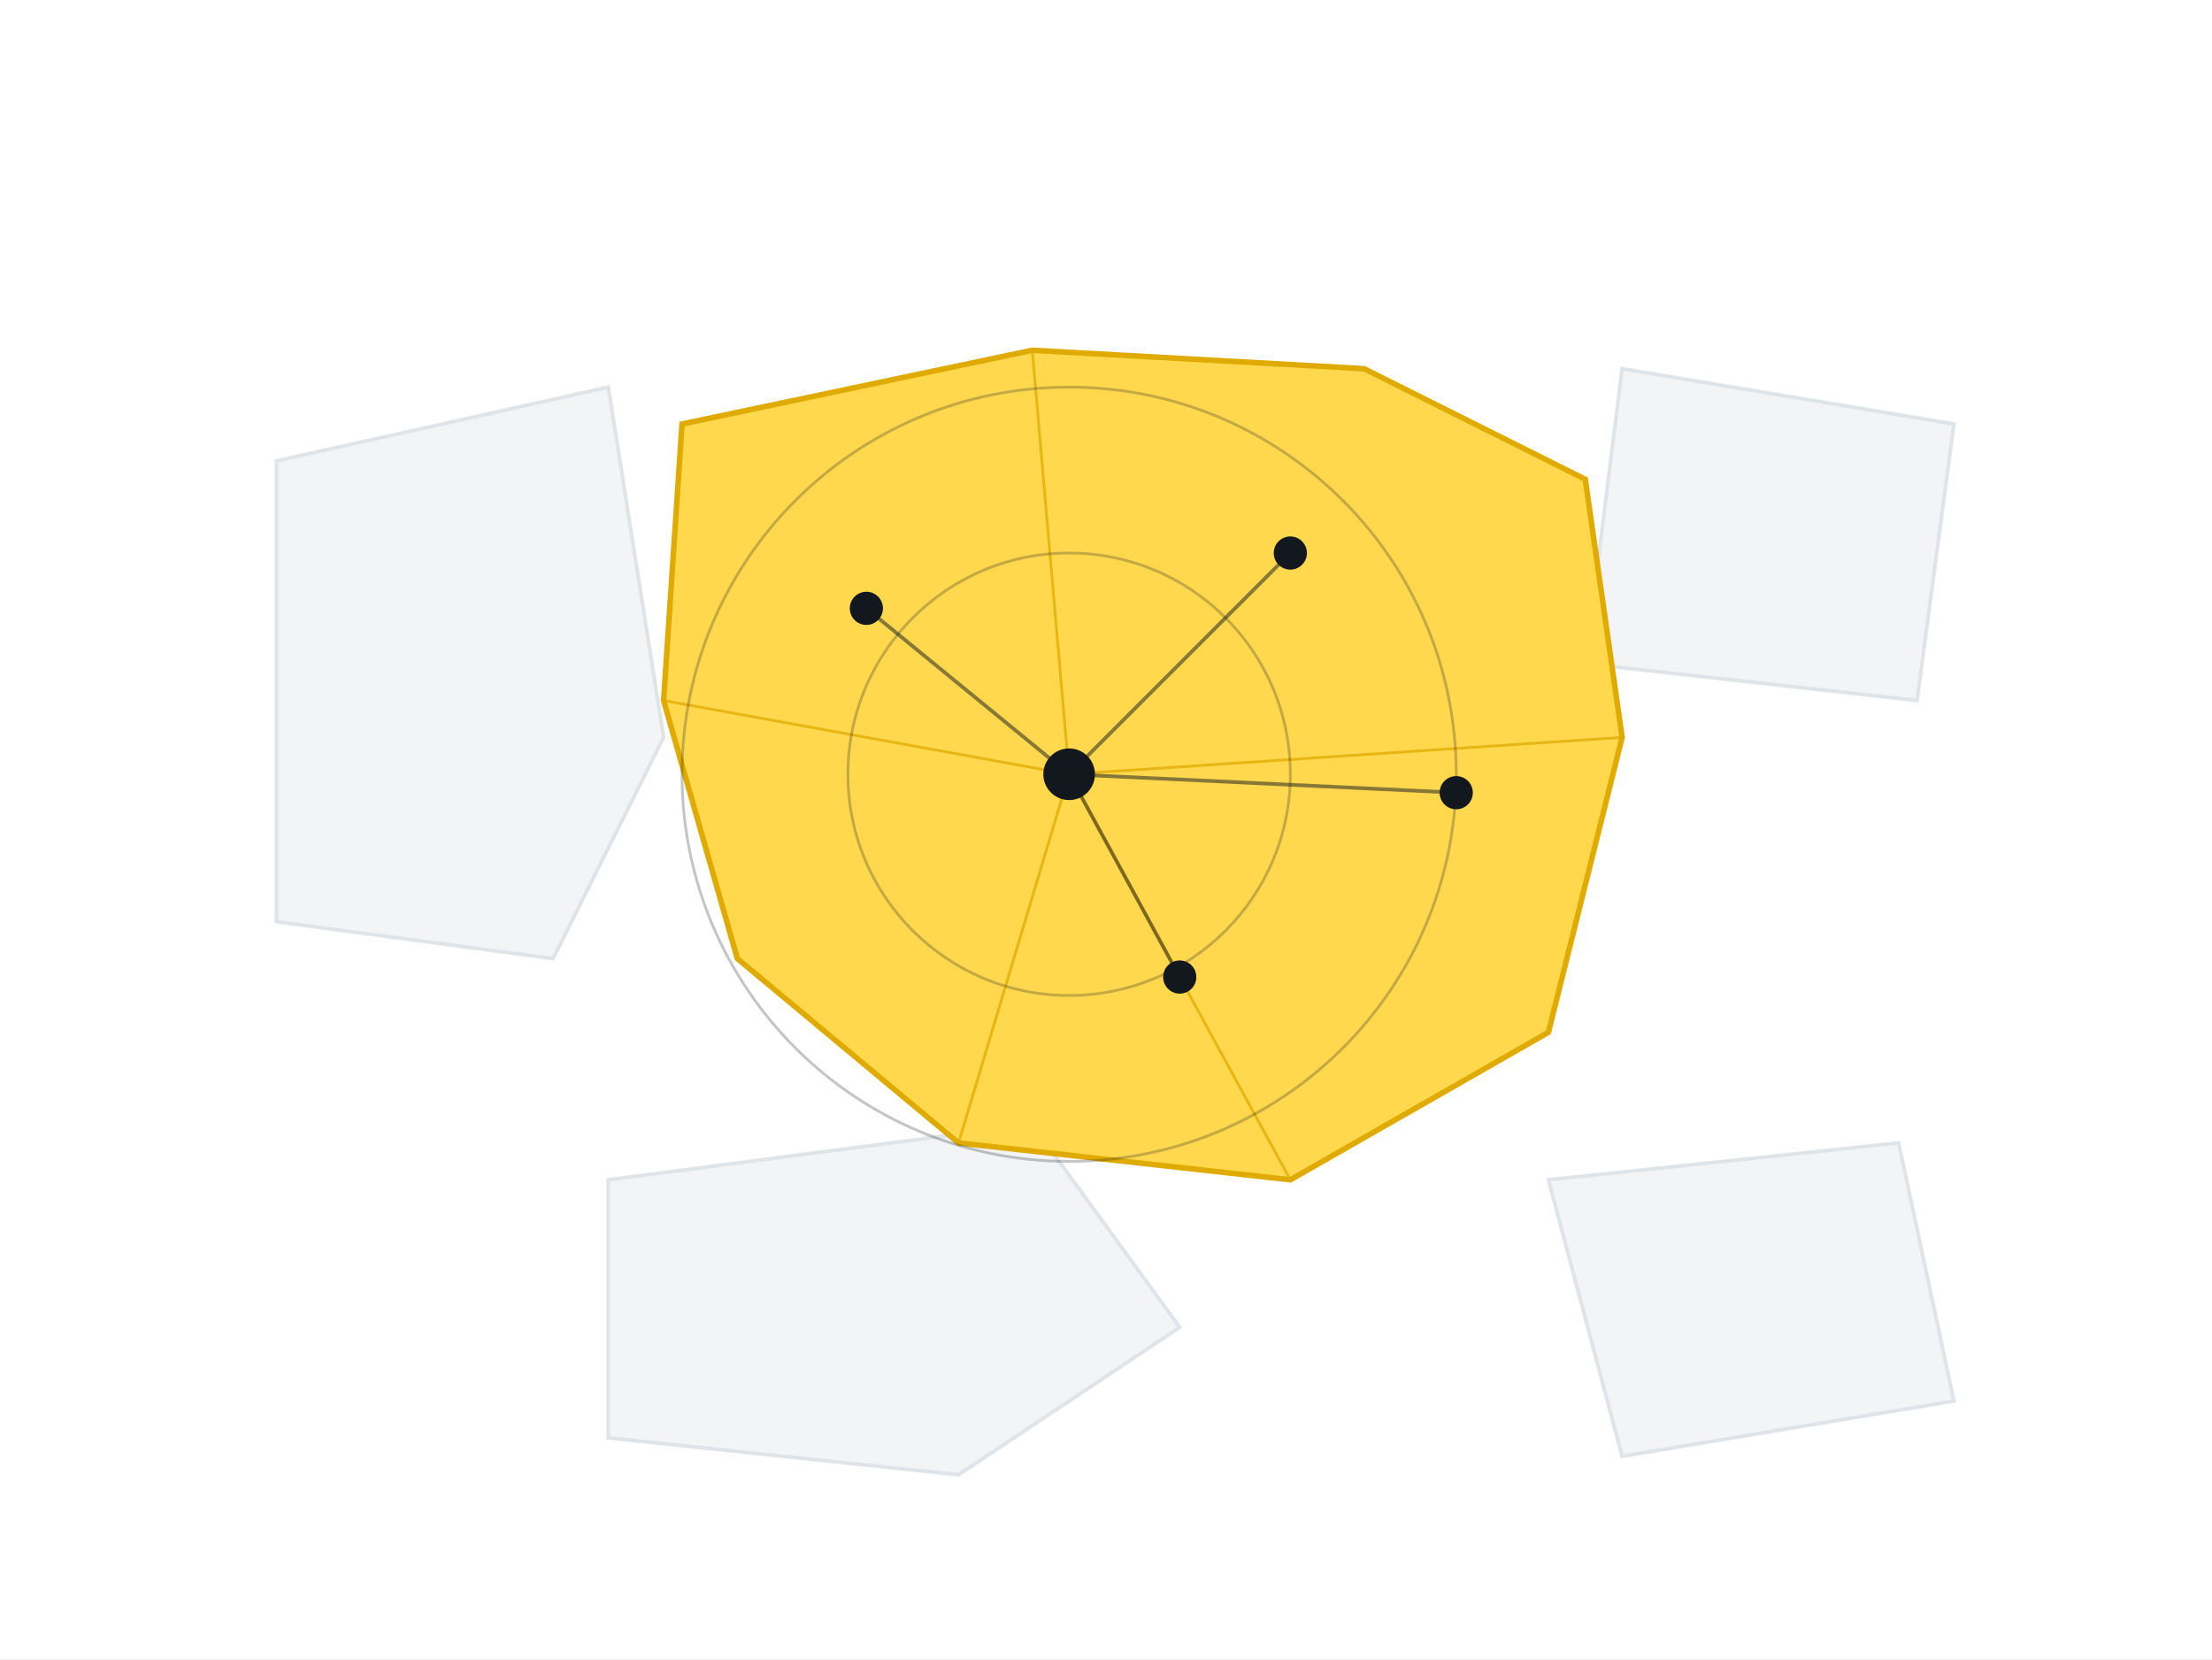
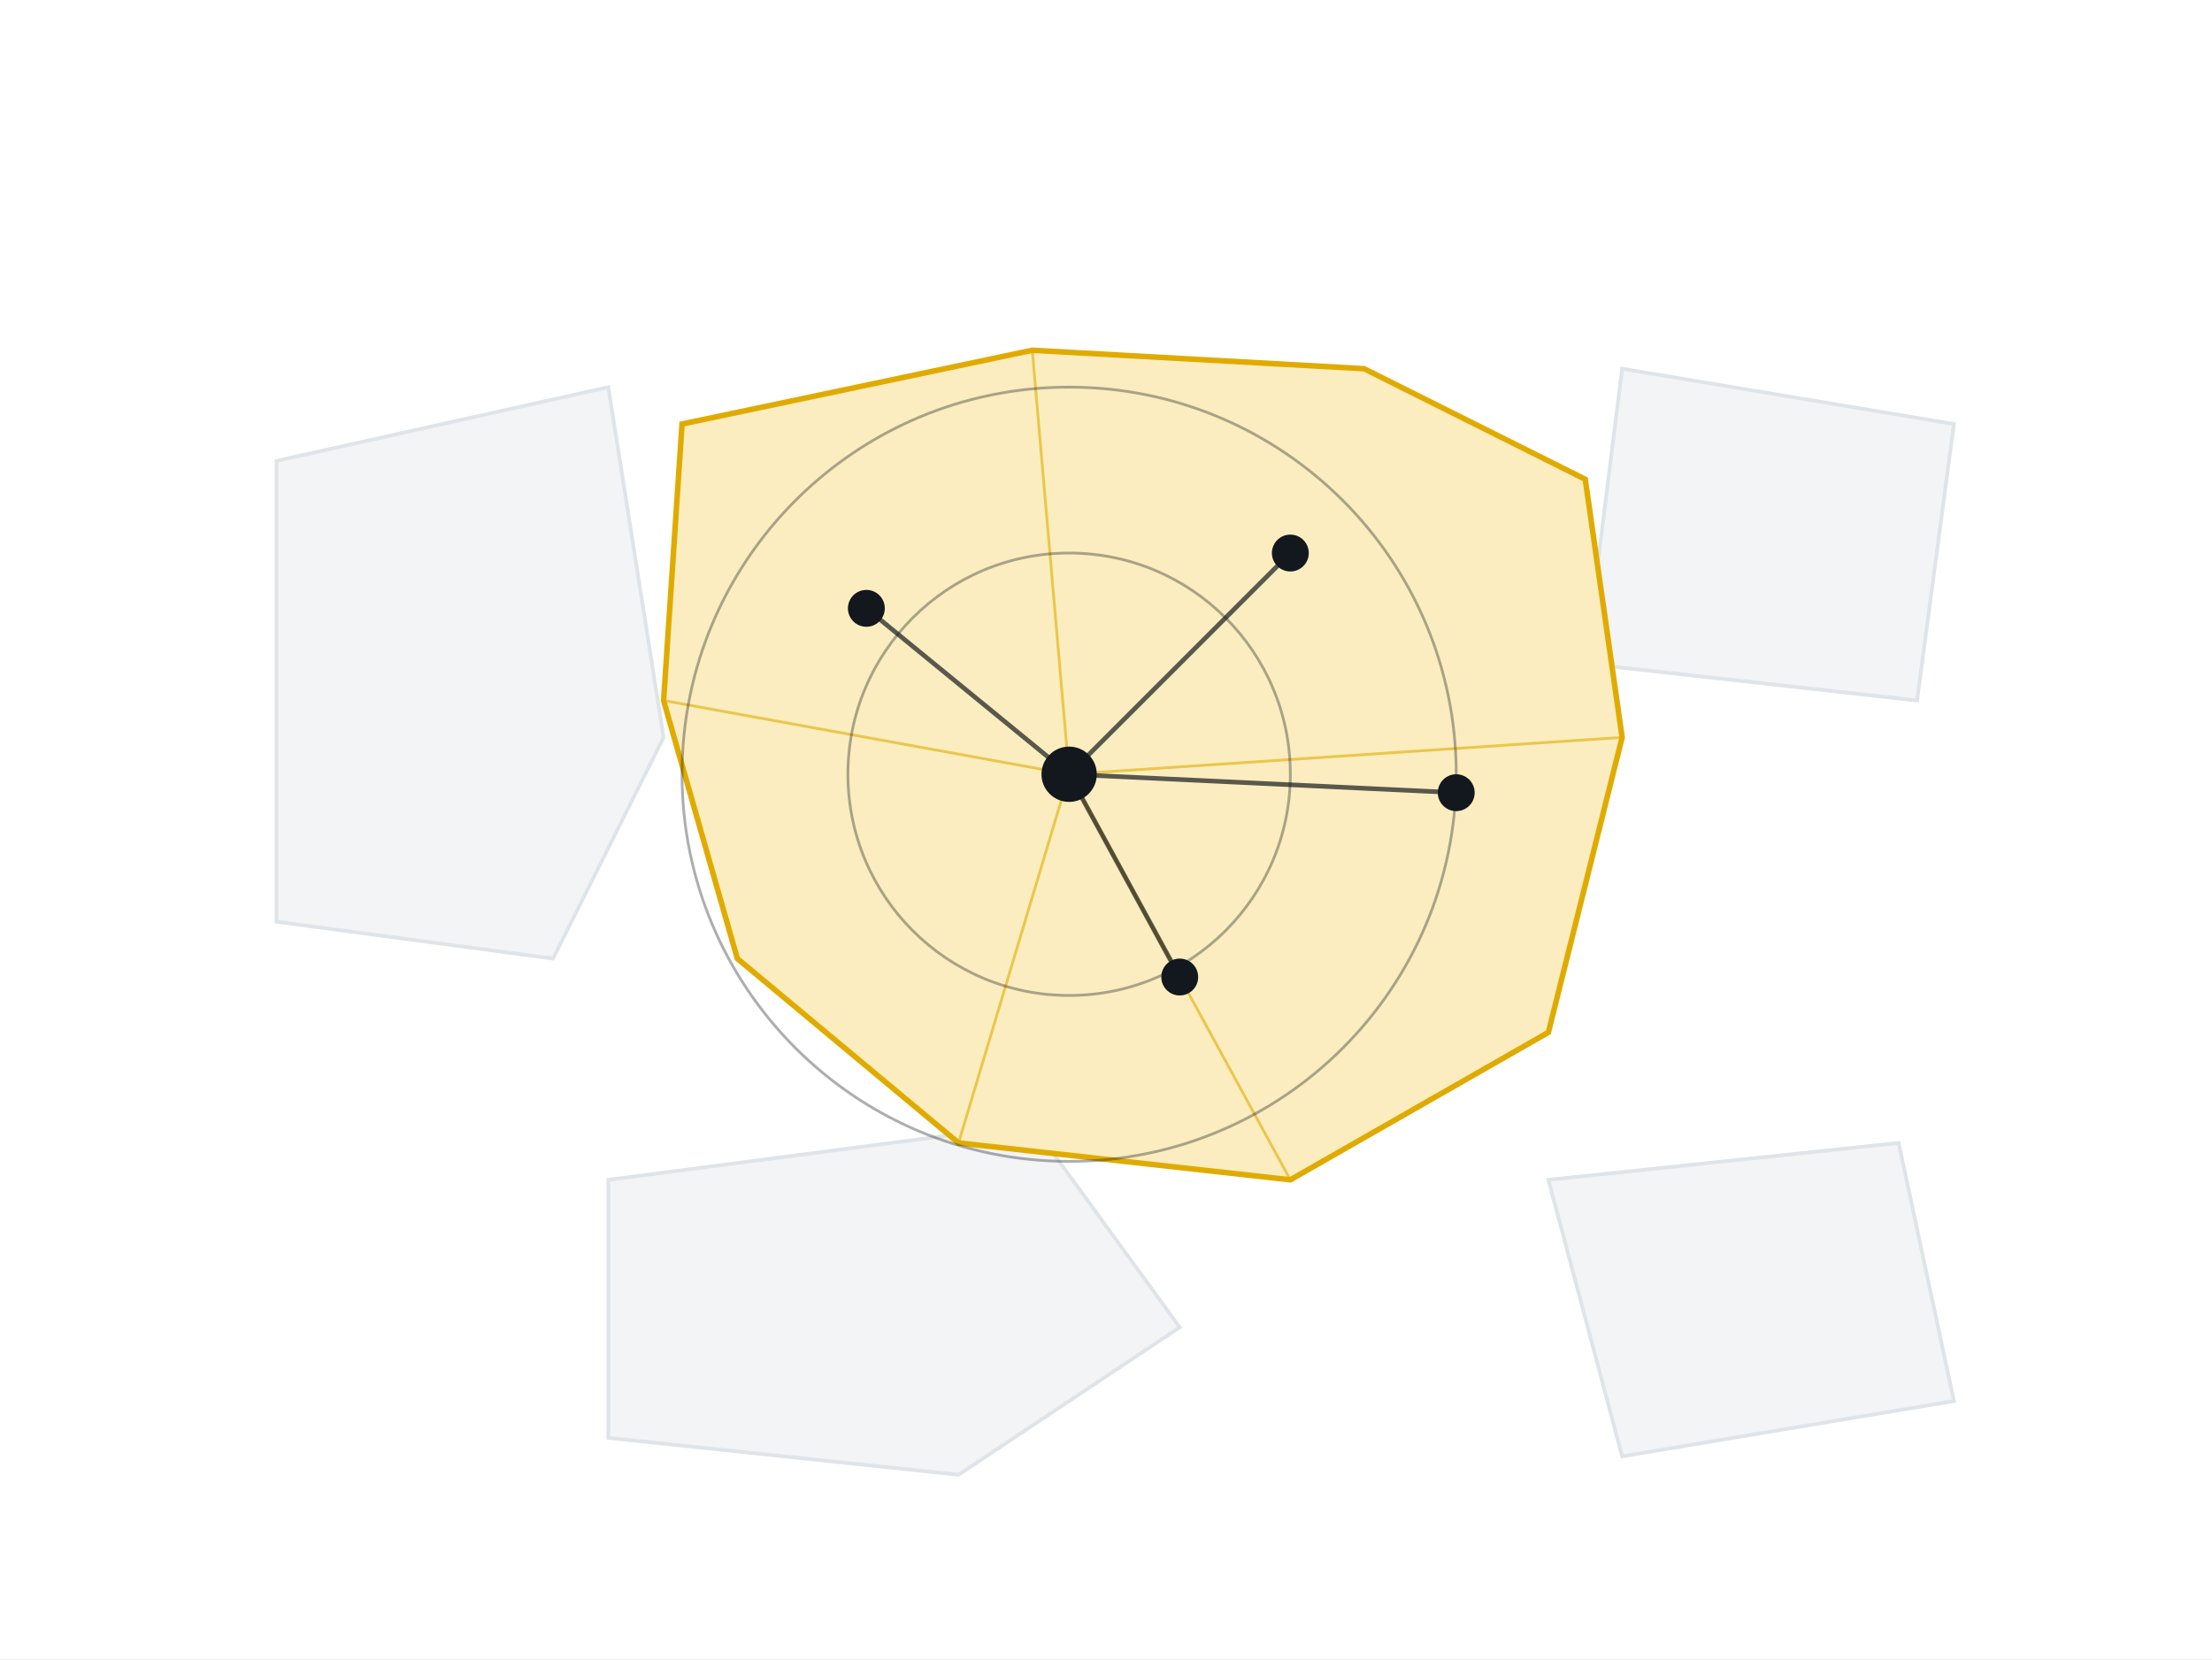
<svg xmlns="http://www.w3.org/2000/svg" viewBox="0 0 1200 900" width="1200" height="900" role="img">
  <rect width="1200" height="900" fill="#ffffff" />
  <g fill="#f2f4f6" stroke="#dfe4e9" stroke-width="2">
    <path d="M150 250 L330 210 L360 400 L300 520 L150 500 Z" />
    <path d="M330 640 L560 610 L640 720 L520 800 L330 780 Z" />
    <path d="M840 640 L1030 620 L1060 760 L880 790 Z" />
    <path d="M880 200 L1060 230 L1040 380 L860 360 Z" />
  </g>
-   <path d="M370 230 L560 190 L740 200 L860 260 L880 400 L840 560 L700 640 L520 620 L400 520 L360 380 Z" fill="#ffd84d" stroke="#e0ab00" stroke-width="3" />
-   <g stroke="#e0ab00" stroke-width="1.5" fill="none" opacity="0.75">
+   <path d="M370 230 L560 190 L740 200 L860 260 L880 400 L840 560 L700 640 L520 620 L400 520 L360 380 Z" fill="#fbedbf" stroke="#e0ab00" stroke-width="3" />
+   <g stroke="#e0ab00" stroke-width="1.5" fill="none" opacity="0.6">
    <path d="M560 190 L580 420 L520 620" />
    <path d="M360 380 L580 420 L880 400" />
    <path d="M700 640 L580 420" />
  </g>
-   <g fill="#12181d">
-     <circle cx="580" cy="420" r="14" />
-     <circle cx="470" cy="330" r="9" />
-     <circle cx="700" cy="300" r="9" />
-     <circle cx="640" cy="530" r="9" />
-     <circle cx="790" cy="430" r="9" />
-   </g>
-   <g stroke="#12181d" stroke-width="2" fill="none" opacity="0.5">
+   <g stroke="#12181d" stroke-width="2.5" fill="none" opacity="0.7">
    <path d="M580 420 L470 330 M580 420 L700 300 M580 420 L640 530 M580 420 L790 430" />
  </g>
-   <g stroke="#12181d" stroke-width="1.5" fill="none" opacity="0.25">
+   <g fill="#12181d">
+     <circle cx="580" cy="420" r="15" />
+     <circle cx="470" cy="330" r="10" />
+     <circle cx="700" cy="300" r="10" />
+     <circle cx="640" cy="530" r="10" />
+     <circle cx="790" cy="430" r="10" />
+   </g>
+   <g stroke="#12181d" stroke-width="1.5" fill="none" opacity="0.35">
    <circle cx="580" cy="420" r="120" />
    <circle cx="580" cy="420" r="210" />
  </g>
</svg>
